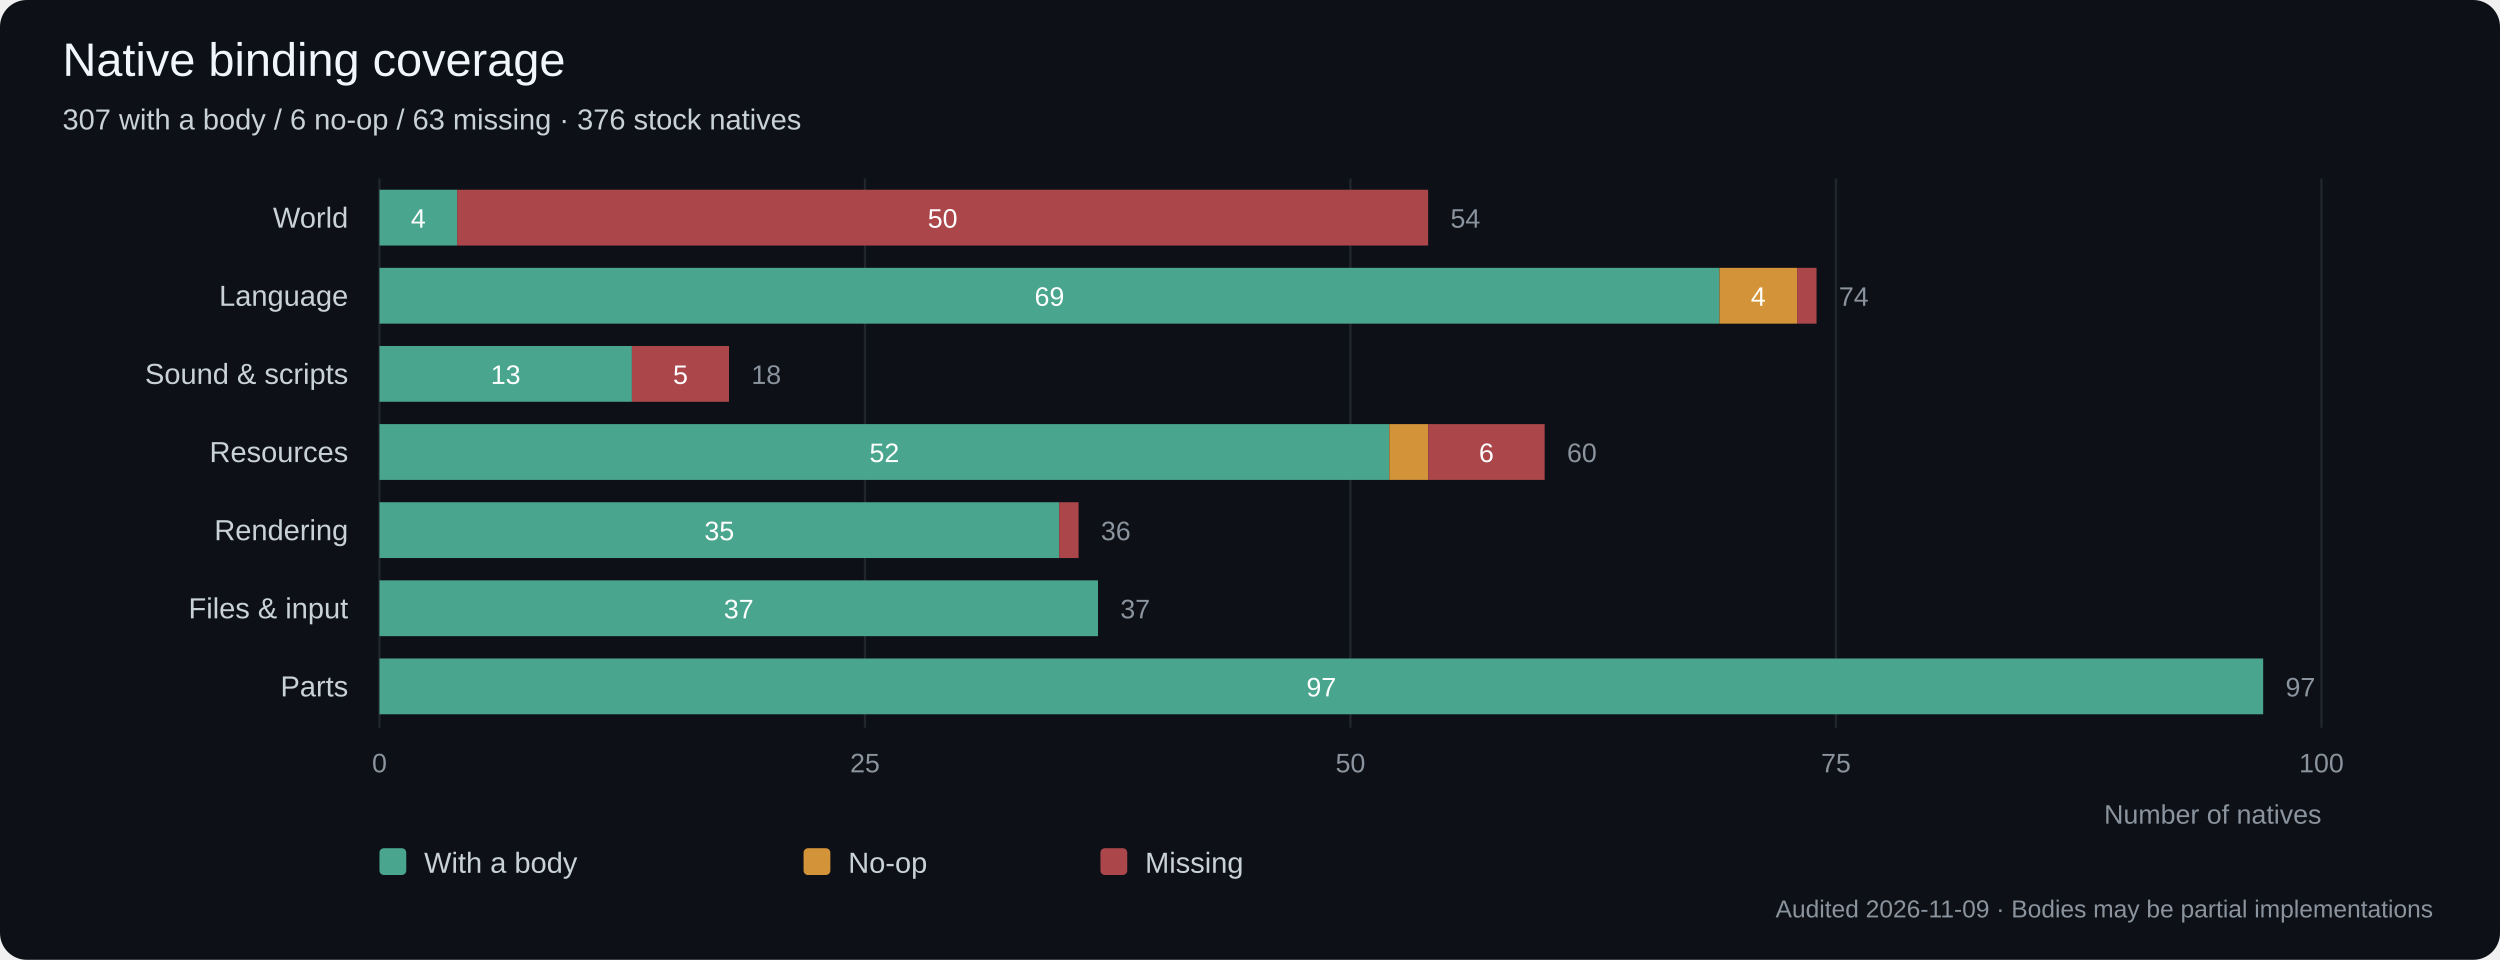
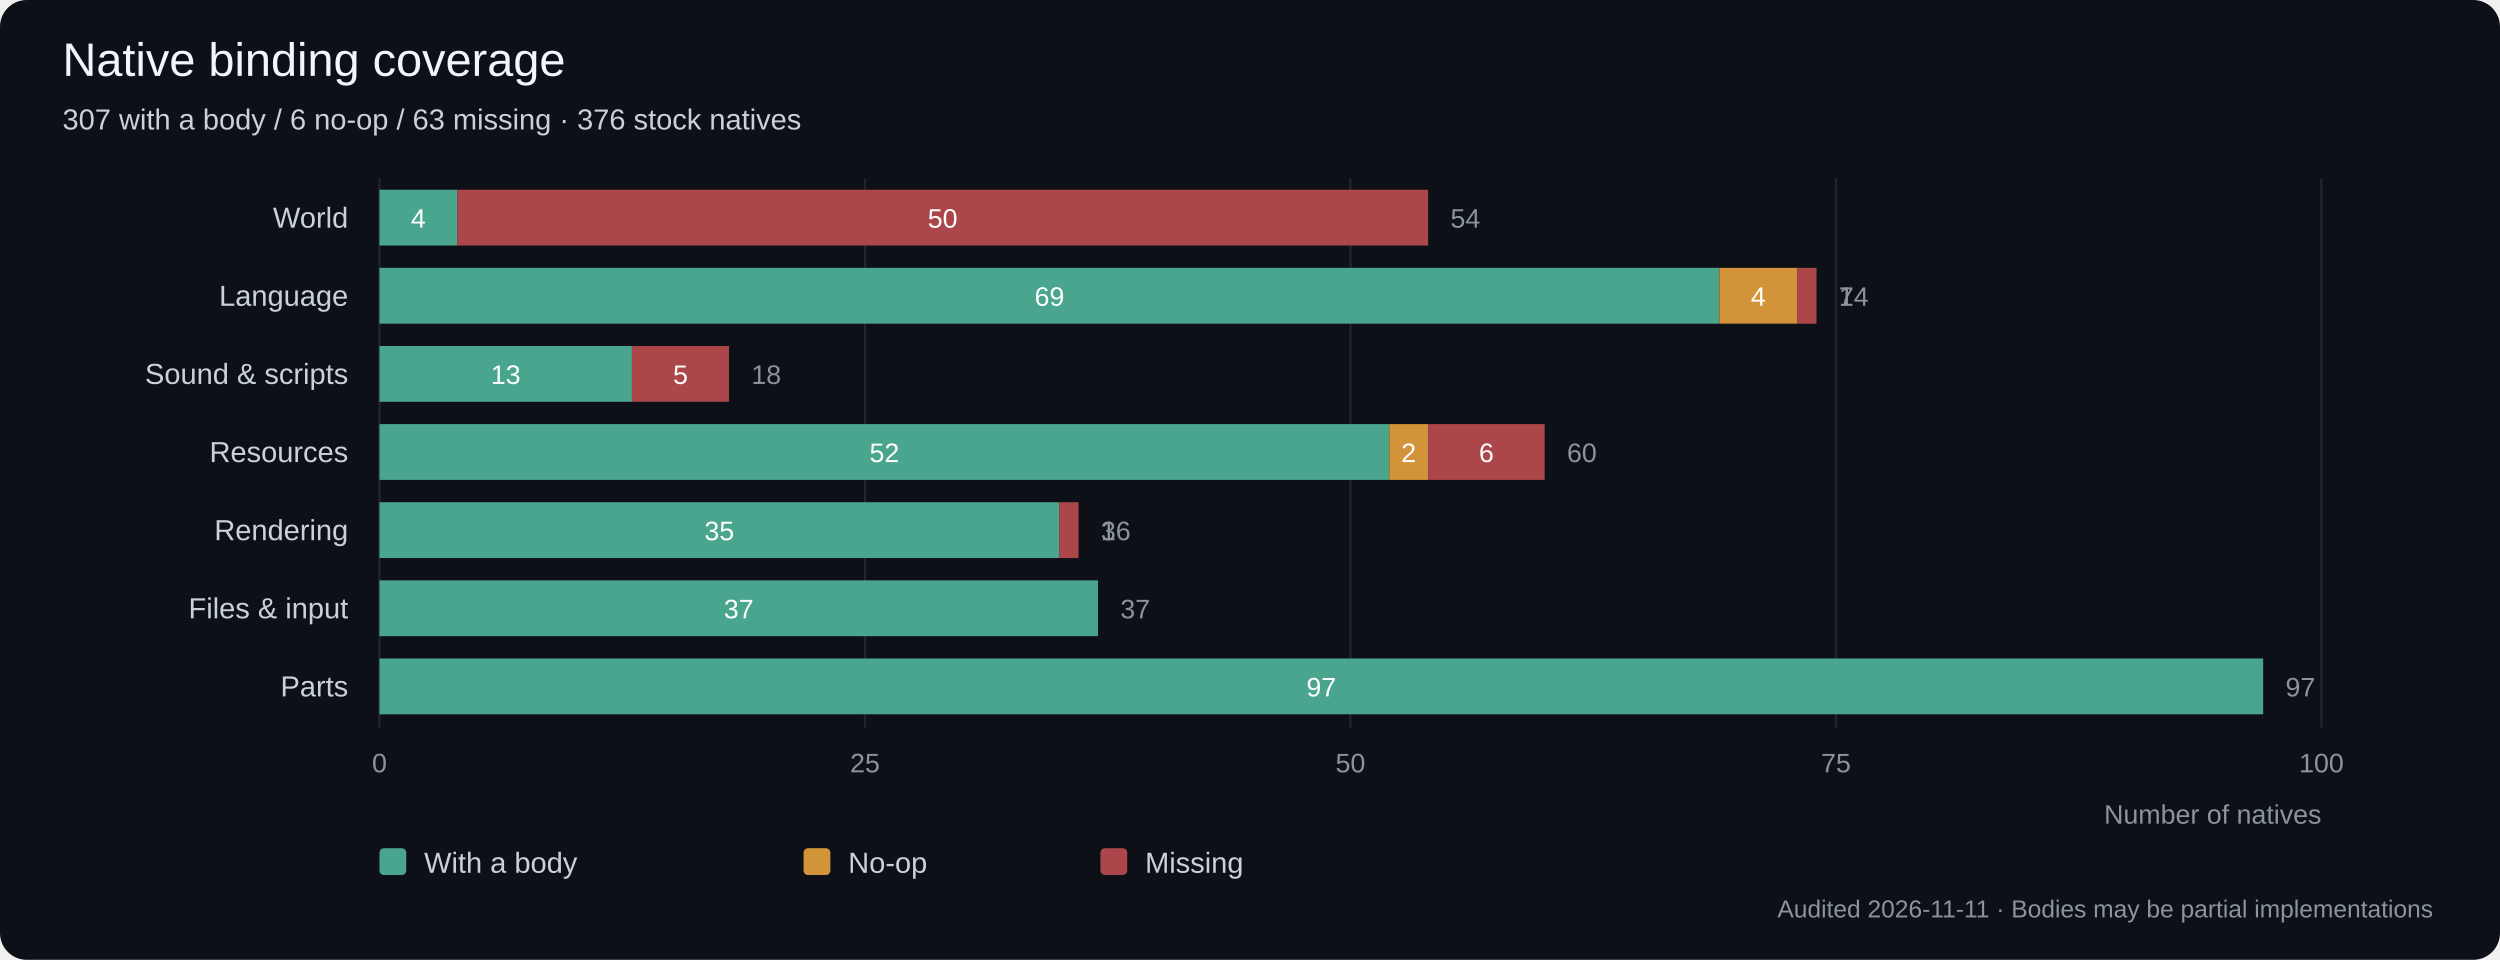
<svg xmlns="http://www.w3.org/2000/svg" width="1120" height="430" viewBox="0 0 1120 430" role="img" aria-labelledby="title desc">
  <rect width="1120" height="430" rx="12" fill="#0d1117" />
  <g font-family="Segoe UI,Arial,sans-serif">
    <text x="28" y="34" font-size="21" fill="#f0f6fc" text-anchor="start">Native binding coverage</text>
    <text x="28" y="58" font-size="13" fill="#c9d1d9" text-anchor="start">307 with a body  /  6 no-op  /  63 missing  ·  376 stock natives</text>
    <line x1="170.0" x2="170.0" y1="80" y2="326" stroke="#21262d" />
    <text x="170.0" y="346" font-size="12" fill="#8b949e" text-anchor="middle">0</text>
    <line x1="387.5" x2="387.5" y1="80" y2="326" stroke="#21262d" />
    <text x="387.5" y="346" font-size="12" fill="#8b949e" text-anchor="middle">25</text>
    <line x1="605.0" x2="605.0" y1="80" y2="326" stroke="#21262d" />
    <text x="605.0" y="346" font-size="12" fill="#8b949e" text-anchor="middle">50</text>
    <line x1="822.5" x2="822.5" y1="80" y2="326" stroke="#21262d" />
    <text x="822.5" y="346" font-size="12" fill="#8b949e" text-anchor="middle">75</text>
    <line x1="1040.0" x2="1040.0" y1="80" y2="326" stroke="#21262d" />
    <text x="1040.0" y="346" font-size="12" fill="#8b949e" text-anchor="middle">100</text>
    <text x="156" y="102" font-size="13" fill="#c9d1d9" text-anchor="end">World</text>
    <rect x="170" y="85" width="34.8" height="25" fill="#49a58d" />
    <text x="187.4" y="102" font-size="12" fill="#ffffff" text-anchor="middle">4</text>
    <rect x="204.8" y="85" width="435" height="25" fill="#ab474b" />
    <text x="422.3" y="102" font-size="12" fill="#ffffff" text-anchor="middle">50</text>
    <text x="649.8" y="102" font-size="12" fill="#8b949e" text-anchor="start">54</text>
    <text x="156" y="137" font-size="13" fill="#c9d1d9" text-anchor="end">Language</text>
    <rect x="170" y="120" width="600.3" height="25" fill="#49a58d" />
    <text x="470.15" y="137" font-size="12" fill="#ffffff" text-anchor="middle">69</text>
    <rect x="770.3" y="120" width="34.8" height="25" fill="#d39338" />
    <text x="787.7" y="137" font-size="12" fill="#ffffff" text-anchor="middle">4</text>
    <rect x="805.1" y="120" width="8.7" height="25" fill="#ab474b" />
+     <text x="823.8" y="137" font-size="12" fill="#8b949e" text-anchor="start">1</text>
    <text x="823.8" y="137" font-size="12" fill="#8b949e" text-anchor="start">74</text>
    <text x="156" y="172" font-size="13" fill="#c9d1d9" text-anchor="end">Sound &amp; scripts</text>
    <rect x="170" y="155" width="113.1" height="25" fill="#49a58d" />
    <text x="226.55" y="172" font-size="12" fill="#ffffff" text-anchor="middle">13</text>
    <rect x="283.1" y="155" width="43.5" height="25" fill="#ab474b" />
    <text x="304.85" y="172" font-size="12" fill="#ffffff" text-anchor="middle">5</text>
    <text x="336.6" y="172" font-size="12" fill="#8b949e" text-anchor="start">18</text>
    <text x="156" y="207" font-size="13" fill="#c9d1d9" text-anchor="end">Resources</text>
    <rect x="170" y="190" width="452.4" height="25" fill="#49a58d" />
    <text x="396.2" y="207" font-size="12" fill="#ffffff" text-anchor="middle">52</text>
    <rect x="622.4" y="190" width="17.4" height="25" fill="#d39338" />
+     <text x="631.1" y="207" font-size="12" fill="#ffffff" text-anchor="middle">2</text>
    <rect x="639.8" y="190" width="52.2" height="25" fill="#ab474b" />
    <text x="665.9" y="207" font-size="12" fill="#ffffff" text-anchor="middle">6</text>
-     <text x="702.0" y="207" font-size="12" fill="#8b949e" text-anchor="start">60</text>
+     <text x="702" y="207" font-size="12" fill="#8b949e" text-anchor="start">60</text>
    <text x="156" y="242" font-size="13" fill="#c9d1d9" text-anchor="end">Rendering</text>
    <rect x="170" y="225" width="304.5" height="25" fill="#49a58d" />
    <text x="322.25" y="242" font-size="12" fill="#ffffff" text-anchor="middle">35</text>
    <rect x="474.5" y="225" width="8.7" height="25" fill="#ab474b" />
+     <text x="493.2" y="242" font-size="12" fill="#8b949e" text-anchor="start">1</text>
    <text x="493.2" y="242" font-size="12" fill="#8b949e" text-anchor="start">36</text>
    <text x="156" y="277" font-size="13" fill="#c9d1d9" text-anchor="end">Files &amp; input</text>
    <rect x="170" y="260" width="321.9" height="25" fill="#49a58d" />
    <text x="330.95" y="277" font-size="12" fill="#ffffff" text-anchor="middle">37</text>
    <text x="501.9" y="277" font-size="12" fill="#8b949e" text-anchor="start">37</text>
    <text x="156" y="312" font-size="13" fill="#c9d1d9" text-anchor="end">Parts</text>
    <rect x="170" y="295" width="843.9" height="25" fill="#49a58d" />
    <text x="591.95" y="312" font-size="12" fill="#ffffff" text-anchor="middle">97</text>
    <text x="1023.9" y="312" font-size="12" fill="#8b949e" text-anchor="start">97</text>
    <text x="1040" y="369" font-size="12" fill="#8b949e" text-anchor="end">Number of natives</text>
    <rect x="170" y="380" width="12" height="12" rx="2" fill="#49a58d" />
    <text x="190" y="391" font-size="13" fill="#c9d1d9" text-anchor="start">With a body</text>
    <rect x="360" y="380" width="12" height="12" rx="2" fill="#d39338" />
    <text x="380" y="391" font-size="13" fill="#c9d1d9" text-anchor="start">No-op</text>
    <rect x="493" y="380" width="12" height="12" rx="2" fill="#ab474b" />
    <text x="513" y="391" font-size="13" fill="#c9d1d9" text-anchor="start">Missing</text>
-     <text x="1090" y="411" font-size="11" fill="#8b949e" text-anchor="end">Audited 2026-11-09 · Bodies may be partial implementations</text>
+     <text x="1090" y="411" font-size="11" fill="#8b949e" text-anchor="end">Audited 2026-11-11 · Bodies may be partial implementations</text>
  </g>
</svg>
